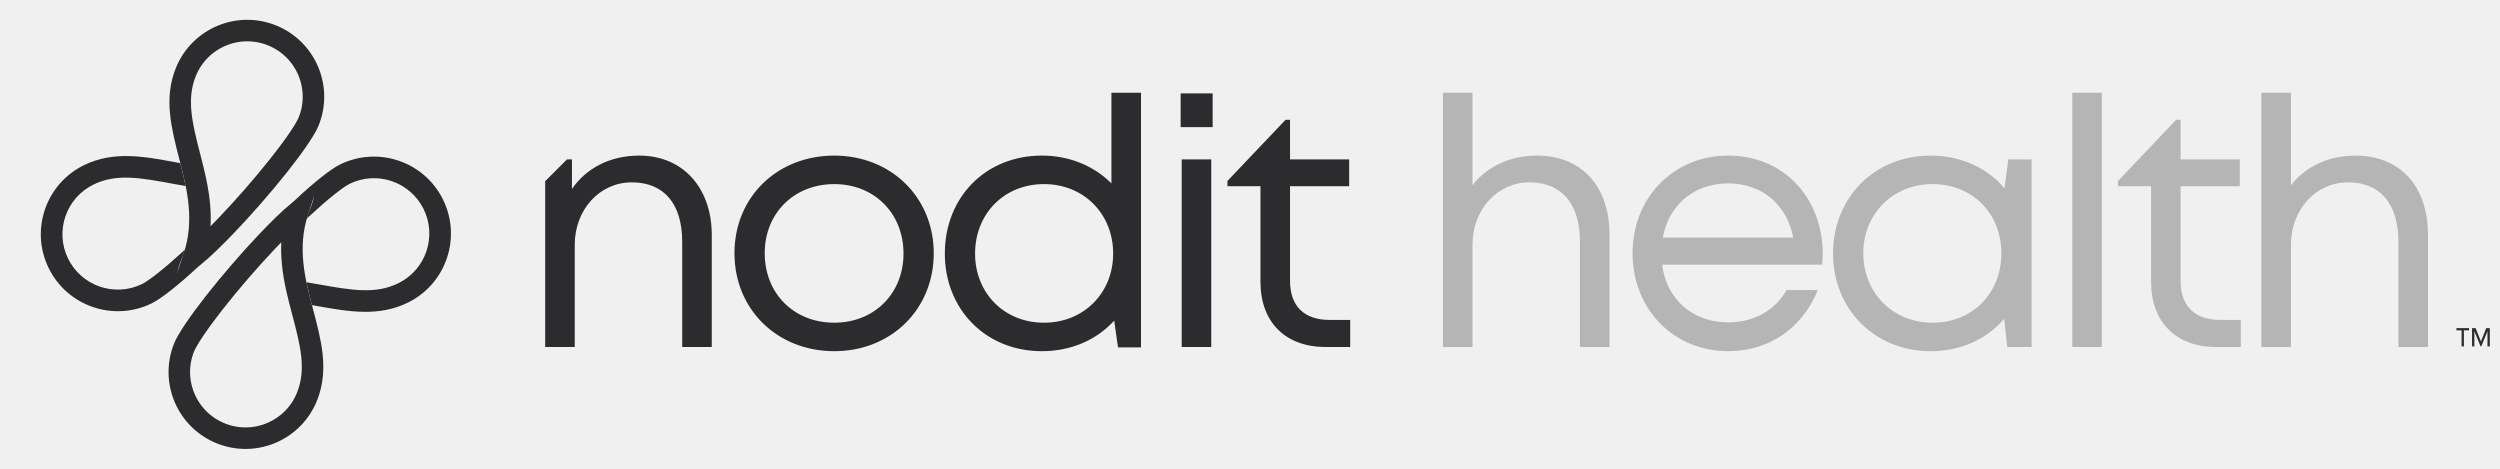
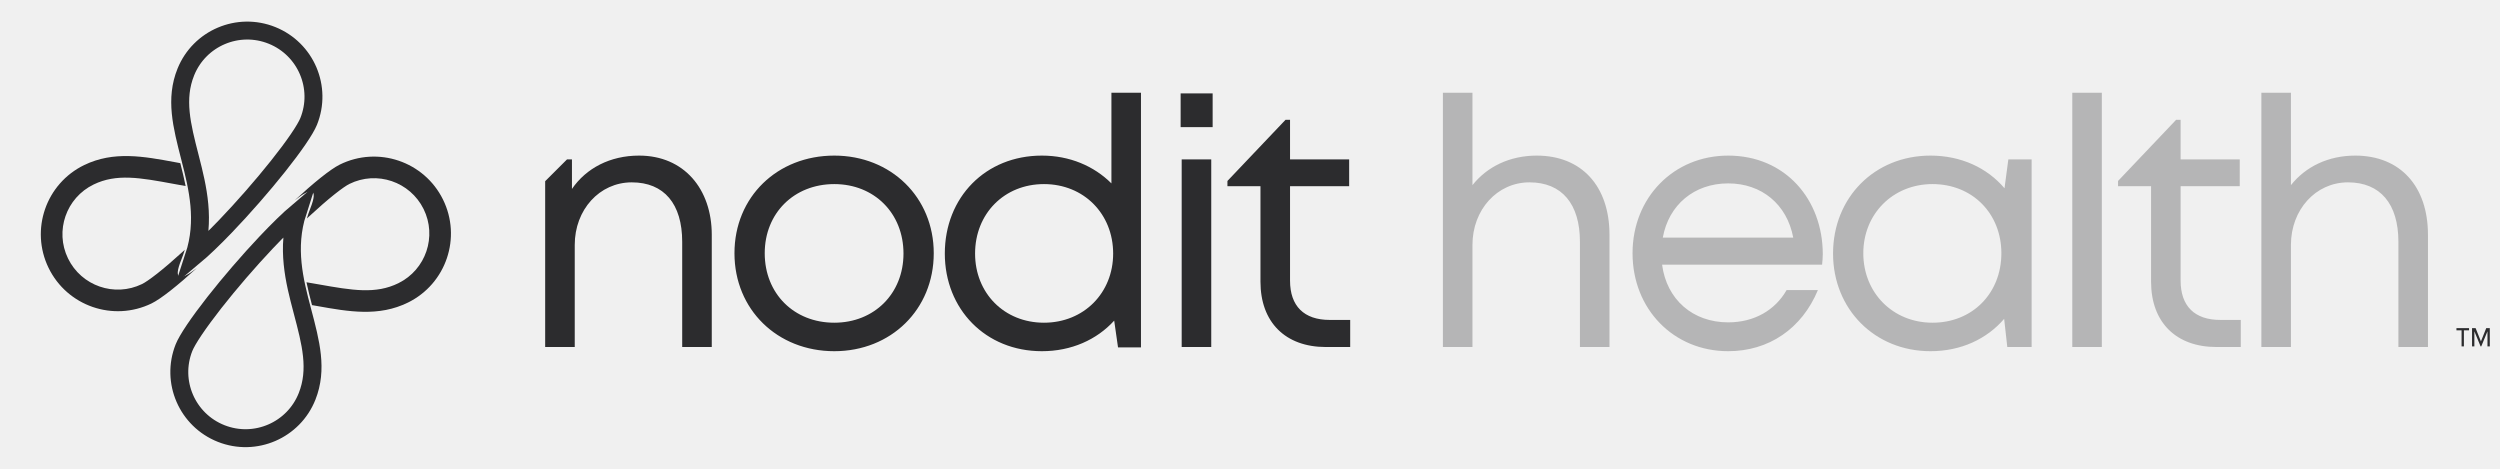
- <svg xmlns="http://www.w3.org/2000/svg" width="160" height="30" viewBox="0 0 160 30" fill="none">
+ <svg xmlns="http://www.w3.org/2000/svg" width="192" height="36" viewBox="0 0 192 36" fill="none">
  <g id="logo">
-     <mask id="mask0_0_166" style="mask-type:alpha" maskUnits="userSpaceOnUse" x="0" y="0" width="160" height="30">
-       <rect id="Mask" width="160" height="30" fill="white" />
+     <mask id="mask0_0_166" style="mask-type:alpha" maskUnits="userSpaceOnUse" x="0" y="0" width="192" height="36">
+       <rect id="Mask" width="192" height="36" fill="white" />
    </mask>
    <g mask="url(#mask0_0_166)">
      <g id="Group 3">
        <g id="Group">
-           <path id="Shape" fill-rule="evenodd" clip-rule="evenodd" d="M11.774 22.253C11.87 22.01 12.093 21.619 12.441 21.102C12.781 20.596 13.217 20.006 13.712 19.374C14.703 18.109 15.916 16.701 17.041 15.512C17.802 14.707 18.498 14.03 19.045 13.565C18.306 15.864 18.843 17.977 19.337 19.843C19.344 19.871 19.351 19.898 19.358 19.926C19.893 21.947 20.34 23.635 19.655 25.367C18.794 27.54 16.332 28.605 14.156 27.746C11.98 26.886 10.914 24.427 11.774 22.253Z" stroke="#2C2C2E" stroke-width="1.377" />
-           <path id="Path" fill-rule="evenodd" clip-rule="evenodd" d="M18.858 12.823C20.059 11.713 21.135 10.836 21.747 10.534C24.187 9.328 27.143 10.328 28.349 12.765C29.556 15.203 28.556 18.155 26.116 19.361C24.238 20.288 22.311 19.944 20.328 19.591C20.209 19.57 20.088 19.549 19.968 19.527C19.841 19.044 19.717 18.557 19.615 18.065C19.882 18.109 20.142 18.155 20.393 18.199C22.543 18.581 24.049 18.84 25.503 18.122C27.258 17.255 27.977 15.131 27.11 13.377C26.242 11.624 24.115 10.905 22.36 11.772C22.196 11.853 21.872 12.067 21.392 12.451C20.932 12.817 20.392 13.288 19.81 13.826C19.754 13.878 19.697 13.931 19.64 13.984C19.701 13.773 19.773 13.56 19.858 13.345C20.408 11.955 19.88 12.01 18.858 12.823Z" fill="#2C2C2E" />
-           <path id="Shape_2" fill-rule="evenodd" clip-rule="evenodd" d="M19.752 7.776C19.654 8.018 19.429 8.408 19.077 8.922C18.734 9.425 18.294 10.012 17.793 10.641C16.793 11.898 15.57 13.297 14.437 14.478C13.669 15.278 12.969 15.949 12.418 16.41C13.174 14.117 12.653 12 12.173 10.13C12.165 10.102 12.158 10.075 12.151 10.047C11.631 8.023 11.197 6.331 11.895 4.605C12.772 2.437 15.241 1.39 17.411 2.266C19.581 3.142 20.629 5.609 19.752 7.776Z" stroke="#2C2C2E" stroke-width="1.377" />
-           <path id="Path_2" fill-rule="evenodd" clip-rule="evenodd" d="M12.602 17.151C11.393 18.254 10.309 19.124 9.694 19.422C7.245 20.609 4.296 19.588 3.108 17.142C1.919 14.696 2.941 11.75 5.39 10.563C7.274 9.65 9.199 10.007 11.179 10.375C11.299 10.397 11.419 10.42 11.539 10.442C11.662 10.926 11.783 11.414 11.881 11.906C11.614 11.861 11.355 11.813 11.104 11.767C8.957 11.369 7.453 11.099 5.994 11.806C4.233 12.66 3.497 14.779 4.352 16.539C5.207 18.299 7.328 19.033 9.09 18.179C9.255 18.099 9.58 17.888 10.063 17.508C10.525 17.144 11.069 16.678 11.655 16.144C11.712 16.092 11.769 16.04 11.826 15.987C11.764 16.198 11.69 16.41 11.603 16.624C11.042 18.011 11.572 17.959 12.602 17.151Z" fill="#2C2C2E" />
+           <path id="Shape" fill-rule="evenodd" clip-rule="evenodd" d="M14.129 26.704C14.245 26.412 14.512 25.942 14.929 25.322C15.337 24.716 15.86 24.007 16.454 23.248C17.644 21.731 19.099 20.042 20.449 18.614C21.363 17.648 22.197 16.836 22.854 16.278C21.967 19.036 22.611 21.572 23.204 23.812C23.212 23.845 23.221 23.878 23.23 23.911C23.872 26.336 24.408 28.363 23.585 30.44C22.553 33.048 19.598 34.327 16.987 33.295C14.376 32.263 13.096 29.312 14.129 26.704Z" stroke="#2C2C2E" stroke-width="1.377" />
+           <path id="Path" fill-rule="evenodd" clip-rule="evenodd" d="M22.63 15.388C24.07 14.055 25.362 13.003 26.096 12.64C29.024 11.194 32.572 12.393 34.019 15.318C35.467 18.243 34.267 21.787 31.339 23.233C29.086 24.345 26.773 23.933 24.394 23.509C24.25 23.484 24.106 23.458 23.962 23.433C23.809 22.853 23.66 22.269 23.538 21.678C23.858 21.73 24.17 21.786 24.472 21.839C27.052 22.297 28.859 22.608 30.603 21.746C32.709 20.706 33.573 18.157 32.532 16.053C31.49 13.949 28.938 13.086 26.832 14.127C26.635 14.224 26.247 14.481 25.67 14.941C25.119 15.381 24.471 15.946 23.772 16.591C23.704 16.654 23.636 16.717 23.568 16.781C23.641 16.527 23.728 16.272 23.83 16.014C24.49 14.346 23.857 14.412 22.63 15.388Z" fill="#2C2C2E" />
+           <path id="Shape_2" fill-rule="evenodd" clip-rule="evenodd" d="M23.703 9.331C23.585 9.622 23.315 10.089 22.893 10.706C22.48 11.31 21.952 12.015 21.352 12.769C20.152 14.277 18.684 15.956 17.324 17.374C16.403 18.333 15.562 19.139 14.901 19.693C15.809 16.941 15.183 14.4 14.607 12.156C14.599 12.123 14.59 12.09 14.582 12.057C13.958 9.627 13.436 7.597 14.274 5.525C15.326 2.925 18.29 1.668 20.893 2.719C23.497 3.77 24.755 6.73 23.703 9.331Z" stroke="#2C2C2E" stroke-width="1.377" />
+           <path id="Path_2" fill-rule="evenodd" clip-rule="evenodd" d="M15.123 20.581C13.671 21.905 12.37 22.949 11.633 23.307C8.694 24.731 5.156 23.506 3.729 20.571C2.303 17.635 3.53 14.101 6.468 12.676C8.729 11.58 11.039 12.009 13.415 12.45C13.559 12.477 13.702 12.504 13.847 12.53C13.995 13.111 14.139 13.696 14.257 14.288C13.937 14.233 13.626 14.176 13.325 14.12C10.748 13.643 8.944 13.319 7.193 14.168C5.079 15.192 4.197 17.735 5.223 19.847C6.249 21.959 8.794 22.84 10.908 21.815C11.106 21.719 11.496 21.465 12.076 21.009C12.63 20.573 13.283 20.013 13.986 19.373C14.054 19.311 14.122 19.248 14.191 19.185C14.116 19.438 14.028 19.692 13.924 19.949C13.251 21.614 13.887 21.551 15.123 20.581Z" fill="#2C2C2E" />
        </g>
-         <path id="Shape_3" fill-rule="evenodd" clip-rule="evenodd" d="M71.131 11.737V5.934H73.023V22.232H71.553L71.308 20.52C70.196 21.743 68.571 22.476 66.679 22.476C63.073 22.476 60.469 19.786 60.469 16.229C60.469 12.627 63.073 9.958 66.679 9.958C68.46 9.958 70.017 10.625 71.131 11.737ZM62.405 16.229C62.405 18.763 64.275 20.653 66.812 20.653C69.372 20.653 71.242 18.741 71.242 16.229C71.242 13.694 69.372 11.782 66.812 11.782C64.275 11.782 62.405 13.672 62.405 16.229ZM40.901 9.958C39.053 9.958 37.517 10.759 36.605 12.093V10.203H36.286L34.891 11.597V22.21H36.783V15.673C36.783 13.427 38.363 11.671 40.433 11.671C42.503 11.671 43.661 13.049 43.661 15.473V22.21H45.553V15.028C45.553 12.093 43.772 9.958 40.901 9.958ZM53.394 22.476C57.022 22.476 59.76 19.808 59.76 16.206C59.76 12.627 57.022 9.958 53.394 9.958C49.744 9.958 47.006 12.604 47.006 16.206C47.006 19.808 49.744 22.476 53.394 22.476ZM53.394 20.653C50.812 20.653 48.942 18.785 48.942 16.206C48.942 13.649 50.812 11.782 53.394 11.782C55.954 11.782 57.824 13.649 57.824 16.229C57.824 18.785 55.954 20.653 53.394 20.653ZM75.561 8.135H77.609V5.978H75.561V8.135ZM75.628 22.21H77.52V10.203H75.628V22.21ZM82.562 17.963C82.562 19.586 83.453 20.475 85.1 20.475H86.413V22.21H84.855C82.273 22.21 80.67 20.631 80.67 18.029V11.915H78.556V11.582L82.273 7.668H82.562V10.203H86.346V11.915H82.562V17.963Z" fill="#2C2C2E" />
-         <path id="Shape_4" fill-rule="evenodd" clip-rule="evenodd" d="M158.019 21.14H157.69V22.169H157.541V21.14H157.212V21.002H158.019V21.14ZM159.347 22.169H159.198V21.203L158.8 22.169H158.758L158.359 21.203V22.169H158.211V21.002H158.439L158.779 21.85L159.118 21.002H159.347V22.169Z" fill="#2C2C2E" />
-         <path id="Shape_5" opacity="0.3" fill-rule="evenodd" clip-rule="evenodd" d="M98.355 9.958C96.62 9.958 95.173 10.67 94.238 11.848V5.934H92.346V22.21H94.238V15.673C94.238 13.427 95.818 11.671 97.888 11.671C99.958 11.671 101.116 13.049 101.116 15.473V22.21H103.008V15.028C103.008 11.915 101.227 9.958 98.355 9.958ZM110.604 9.958C114.254 9.958 116.658 12.76 116.658 16.273C116.658 16.495 116.636 16.718 116.614 16.94V16.94H106.375C106.664 19.163 108.333 20.631 110.604 20.631C112.273 20.631 113.609 19.853 114.343 18.563H116.347C115.323 21.031 113.208 22.476 110.604 22.476C107.109 22.476 104.483 19.786 104.483 16.206C104.483 12.649 107.109 9.958 110.604 9.958ZM114.766 15.206C114.365 13.071 112.741 11.737 110.604 11.737C108.422 11.737 106.797 13.116 106.419 15.206H114.766ZM128.533 10.203L128.288 12.049C127.175 10.737 125.506 9.958 123.547 9.958C119.986 9.958 117.315 12.627 117.315 16.229C117.315 19.786 119.986 22.476 123.547 22.476C125.506 22.476 127.153 21.698 128.266 20.409L128.466 22.21H130.024V10.203H128.533ZM123.681 20.653C121.143 20.653 119.251 18.741 119.251 16.206C119.251 13.694 121.143 11.782 123.681 11.782C126.241 11.782 128.088 13.672 128.088 16.206C128.088 18.763 126.241 20.653 123.681 20.653ZM134.518 22.21H132.626V5.934H134.518V22.21ZM142.098 20.475C140.451 20.475 139.56 19.586 139.56 17.963V11.915H143.344V10.203H139.56V7.668H139.271L135.554 11.582V11.915H137.669V18.029C137.669 20.631 139.271 22.21 141.853 22.21H143.411V20.475H142.098ZM146.62 11.848C147.555 10.67 149.001 9.958 150.738 9.958C153.609 9.958 155.39 11.915 155.39 15.028V22.21H153.497V15.473C153.497 13.049 152.34 11.671 150.27 11.671C148.2 11.671 146.62 13.427 146.62 15.673V22.21H144.728V5.934H146.62V11.848Z" fill="#2C2C2E" />
+         <path id="Shape_3" fill-rule="evenodd" clip-rule="evenodd" d="M85.357 14.085V7.121H87.627V26.678H85.864L85.57 24.624C84.235 26.091 82.285 26.972 80.015 26.972C75.688 26.972 72.562 23.743 72.562 19.474C72.562 15.152 75.688 11.95 80.015 11.95C82.151 11.95 84.021 12.751 85.357 14.085ZM74.886 19.474C74.886 22.516 77.13 24.784 80.175 24.784C83.246 24.784 85.49 22.489 85.49 19.474C85.49 16.433 83.246 14.138 80.175 14.138C77.13 14.138 74.886 16.406 74.886 19.474ZM49.081 11.95C46.864 11.95 45.021 12.911 43.926 14.511V12.244H43.544L41.869 13.916V26.651H44.14V18.807C44.14 16.112 46.036 14.005 48.52 14.005C51.004 14.005 52.393 15.659 52.393 18.567V26.651H54.664V18.033C54.664 14.511 52.526 11.95 49.081 11.95ZM64.073 26.972C68.427 26.972 71.712 23.77 71.712 19.448C71.712 15.152 68.427 11.95 64.073 11.95C59.692 11.95 56.407 15.125 56.407 19.448C56.407 23.77 59.692 26.972 64.073 26.972ZM64.073 24.784C60.974 24.784 58.731 22.543 58.731 19.448C58.731 16.379 60.974 14.138 64.073 14.138C67.145 14.138 69.388 16.379 69.388 19.474C69.388 22.543 67.145 24.784 64.073 24.784ZM90.673 9.762H93.131V7.174H90.673V9.762ZM90.753 26.651H93.024V12.244H90.753V26.651ZM99.075 21.555C99.075 23.503 100.143 24.57 102.12 24.57H103.695V26.651H101.826C98.727 26.651 96.804 24.757 96.804 21.635V14.298H94.267V13.898L98.727 9.202H99.075V12.244H103.615V14.298H99.075V21.555Z" fill="#2C2C2E" />
+         <path id="Shape_4" fill-rule="evenodd" clip-rule="evenodd" d="M191.216 26.602H191.038V25.444L190.56 26.602H190.509L190.031 25.444V26.602H189.853V25.202H190.127L190.535 26.22L190.942 25.202H191.216V26.602ZM189.623 25.367H189.228V26.602H189.049V25.367H188.655V25.202H189.623V25.367Z" fill="#2C2C2E" />
+         <path id="Shape_5" opacity="0.3" fill-rule="evenodd" clip-rule="evenodd" d="M118.026 11.95C115.943 11.95 114.207 12.804 113.085 14.218V7.121H110.815V26.651H113.085V18.807C113.085 16.112 114.982 14.005 117.466 14.005C119.95 14.005 121.339 15.659 121.339 18.567V26.651H123.609V18.033C123.609 14.298 121.472 11.95 118.026 11.95ZM132.724 11.95C137.105 11.95 139.99 15.312 139.99 19.528C139.99 19.794 139.963 20.061 139.936 20.328V20.328H127.649C127.997 22.996 130 24.757 132.724 24.757C134.728 24.757 136.331 23.823 137.212 22.276H139.616C138.387 25.237 135.849 26.972 132.724 26.972C128.531 26.972 125.379 23.743 125.379 19.448C125.379 15.178 128.531 11.95 132.724 11.95ZM137.72 18.247C137.238 15.685 135.289 14.085 132.724 14.085C130.107 14.085 128.157 15.739 127.703 18.247H137.72ZM154.24 12.244L153.946 14.458C152.61 12.884 150.607 11.95 148.257 11.95C143.983 11.95 140.778 15.152 140.778 19.474C140.778 23.743 143.983 26.972 148.257 26.972C150.607 26.972 152.584 26.038 153.919 24.49L154.16 26.651H156.029V12.244H154.24ZM148.417 24.784C145.372 24.784 143.102 22.489 143.102 19.448C143.102 16.433 145.372 14.138 148.417 14.138C151.489 14.138 153.705 16.406 153.705 19.448C153.705 22.516 151.489 24.784 148.417 24.784ZM161.422 26.651H159.152V7.121H161.422V26.651ZM170.517 24.57C168.541 24.57 167.472 23.503 167.472 21.555V14.298H172.013V12.244H167.472V9.202H167.125L162.665 13.898V14.298H165.202V21.635C165.202 24.757 167.125 26.651 170.224 26.651H172.093V24.57H170.517ZM175.944 14.218C177.066 12.804 178.802 11.95 180.885 11.95C184.331 11.95 186.468 14.298 186.468 18.033V26.651H184.197V18.567C184.197 15.659 182.808 14.005 180.324 14.005C177.84 14.005 175.944 16.112 175.944 18.807V26.651H173.673V7.121H175.944V14.218Z" fill="#2C2C2E" />
      </g>
    </g>
  </g>
</svg>
